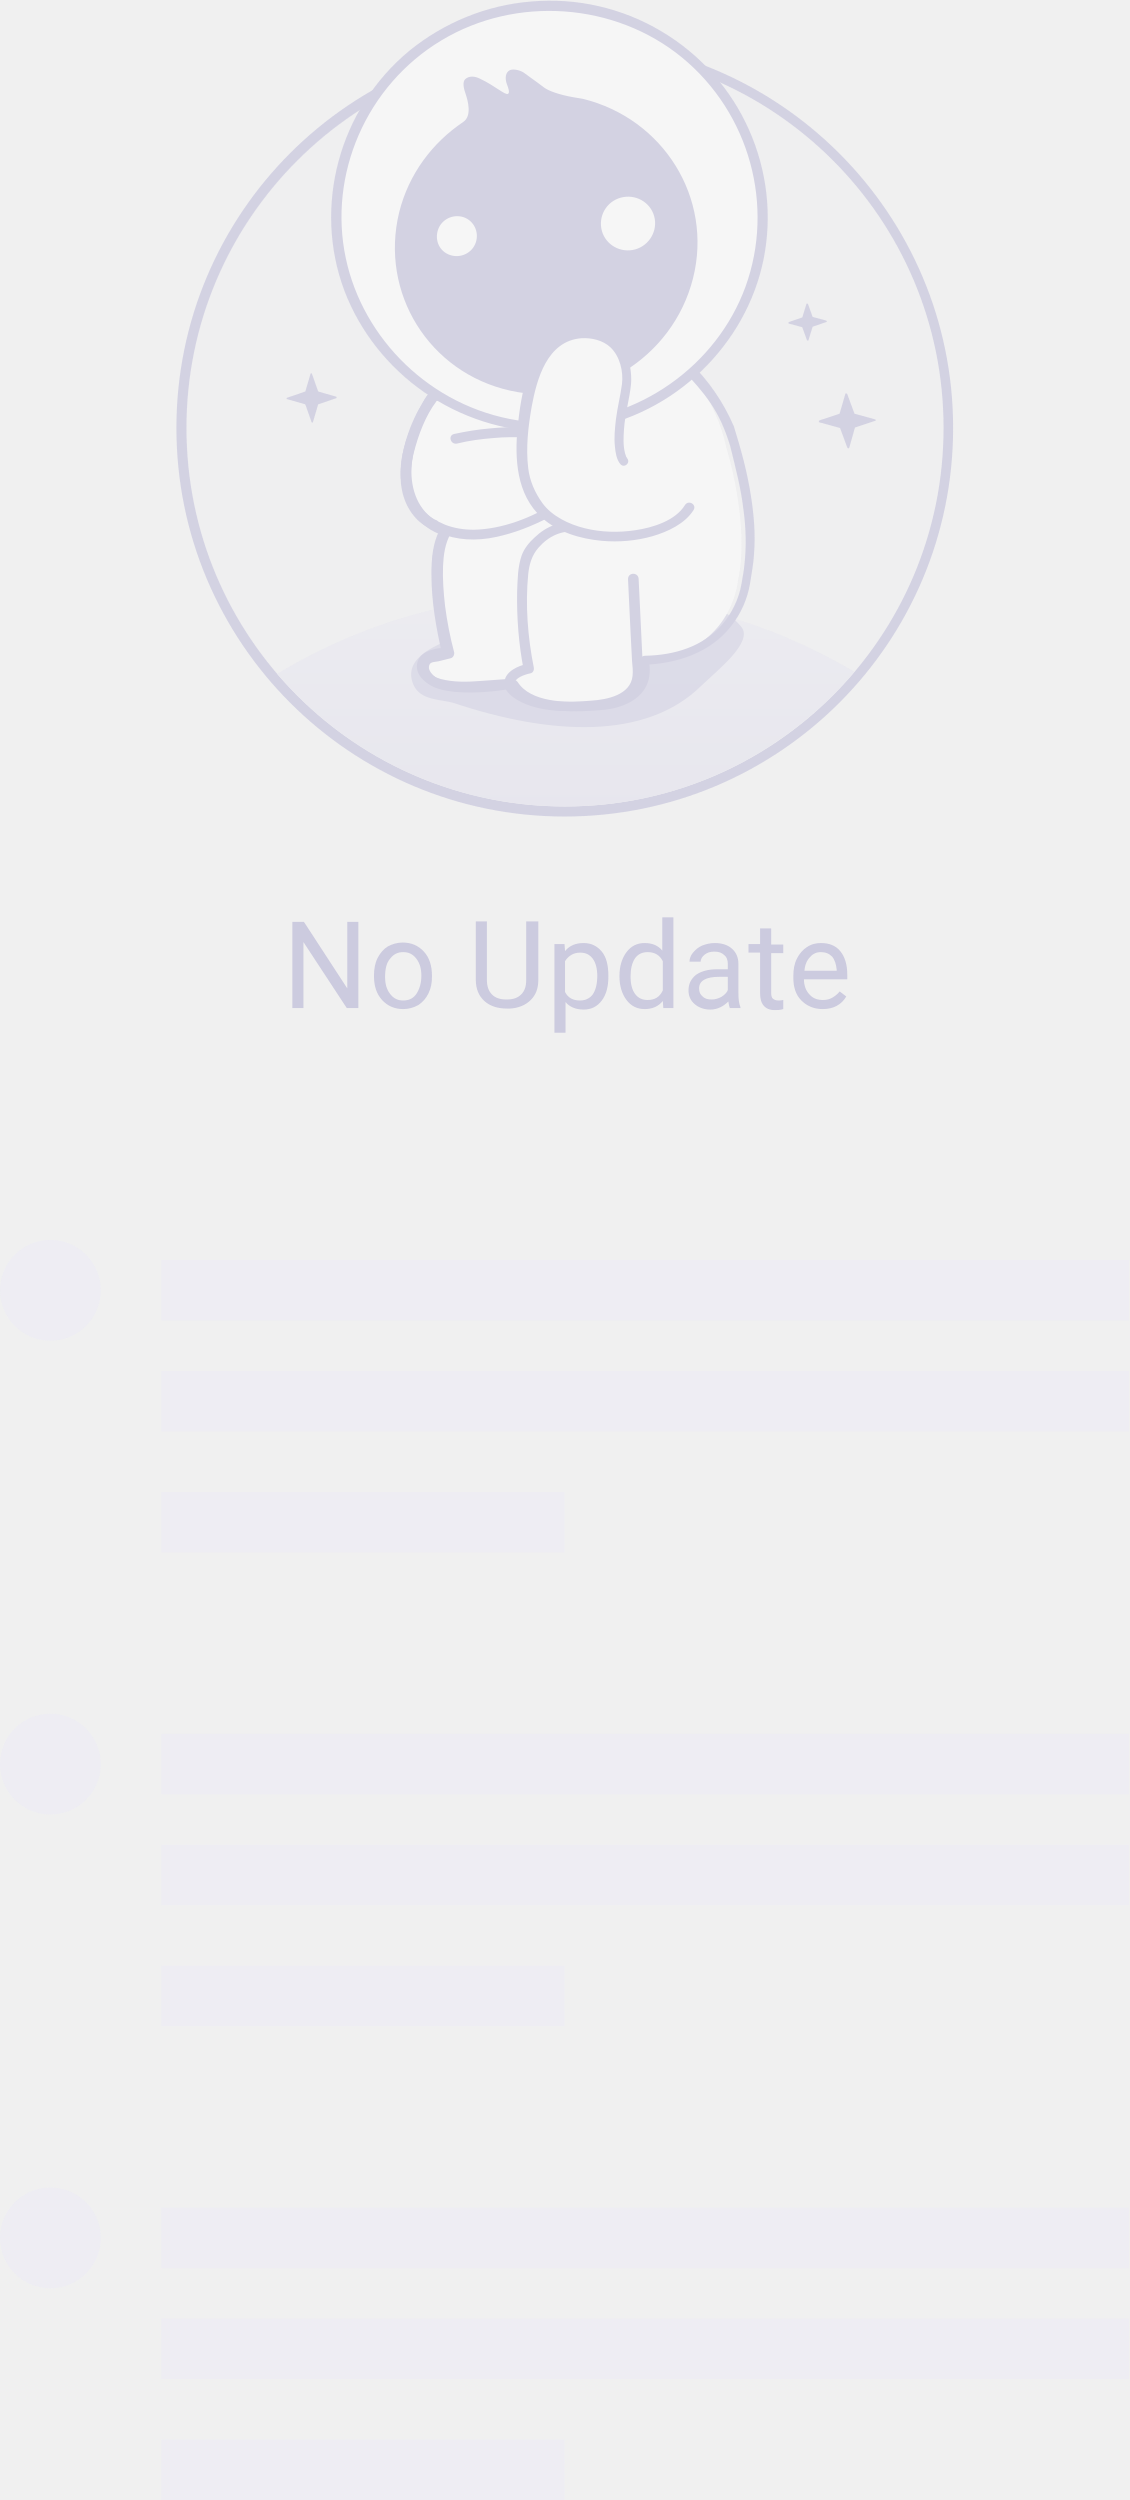
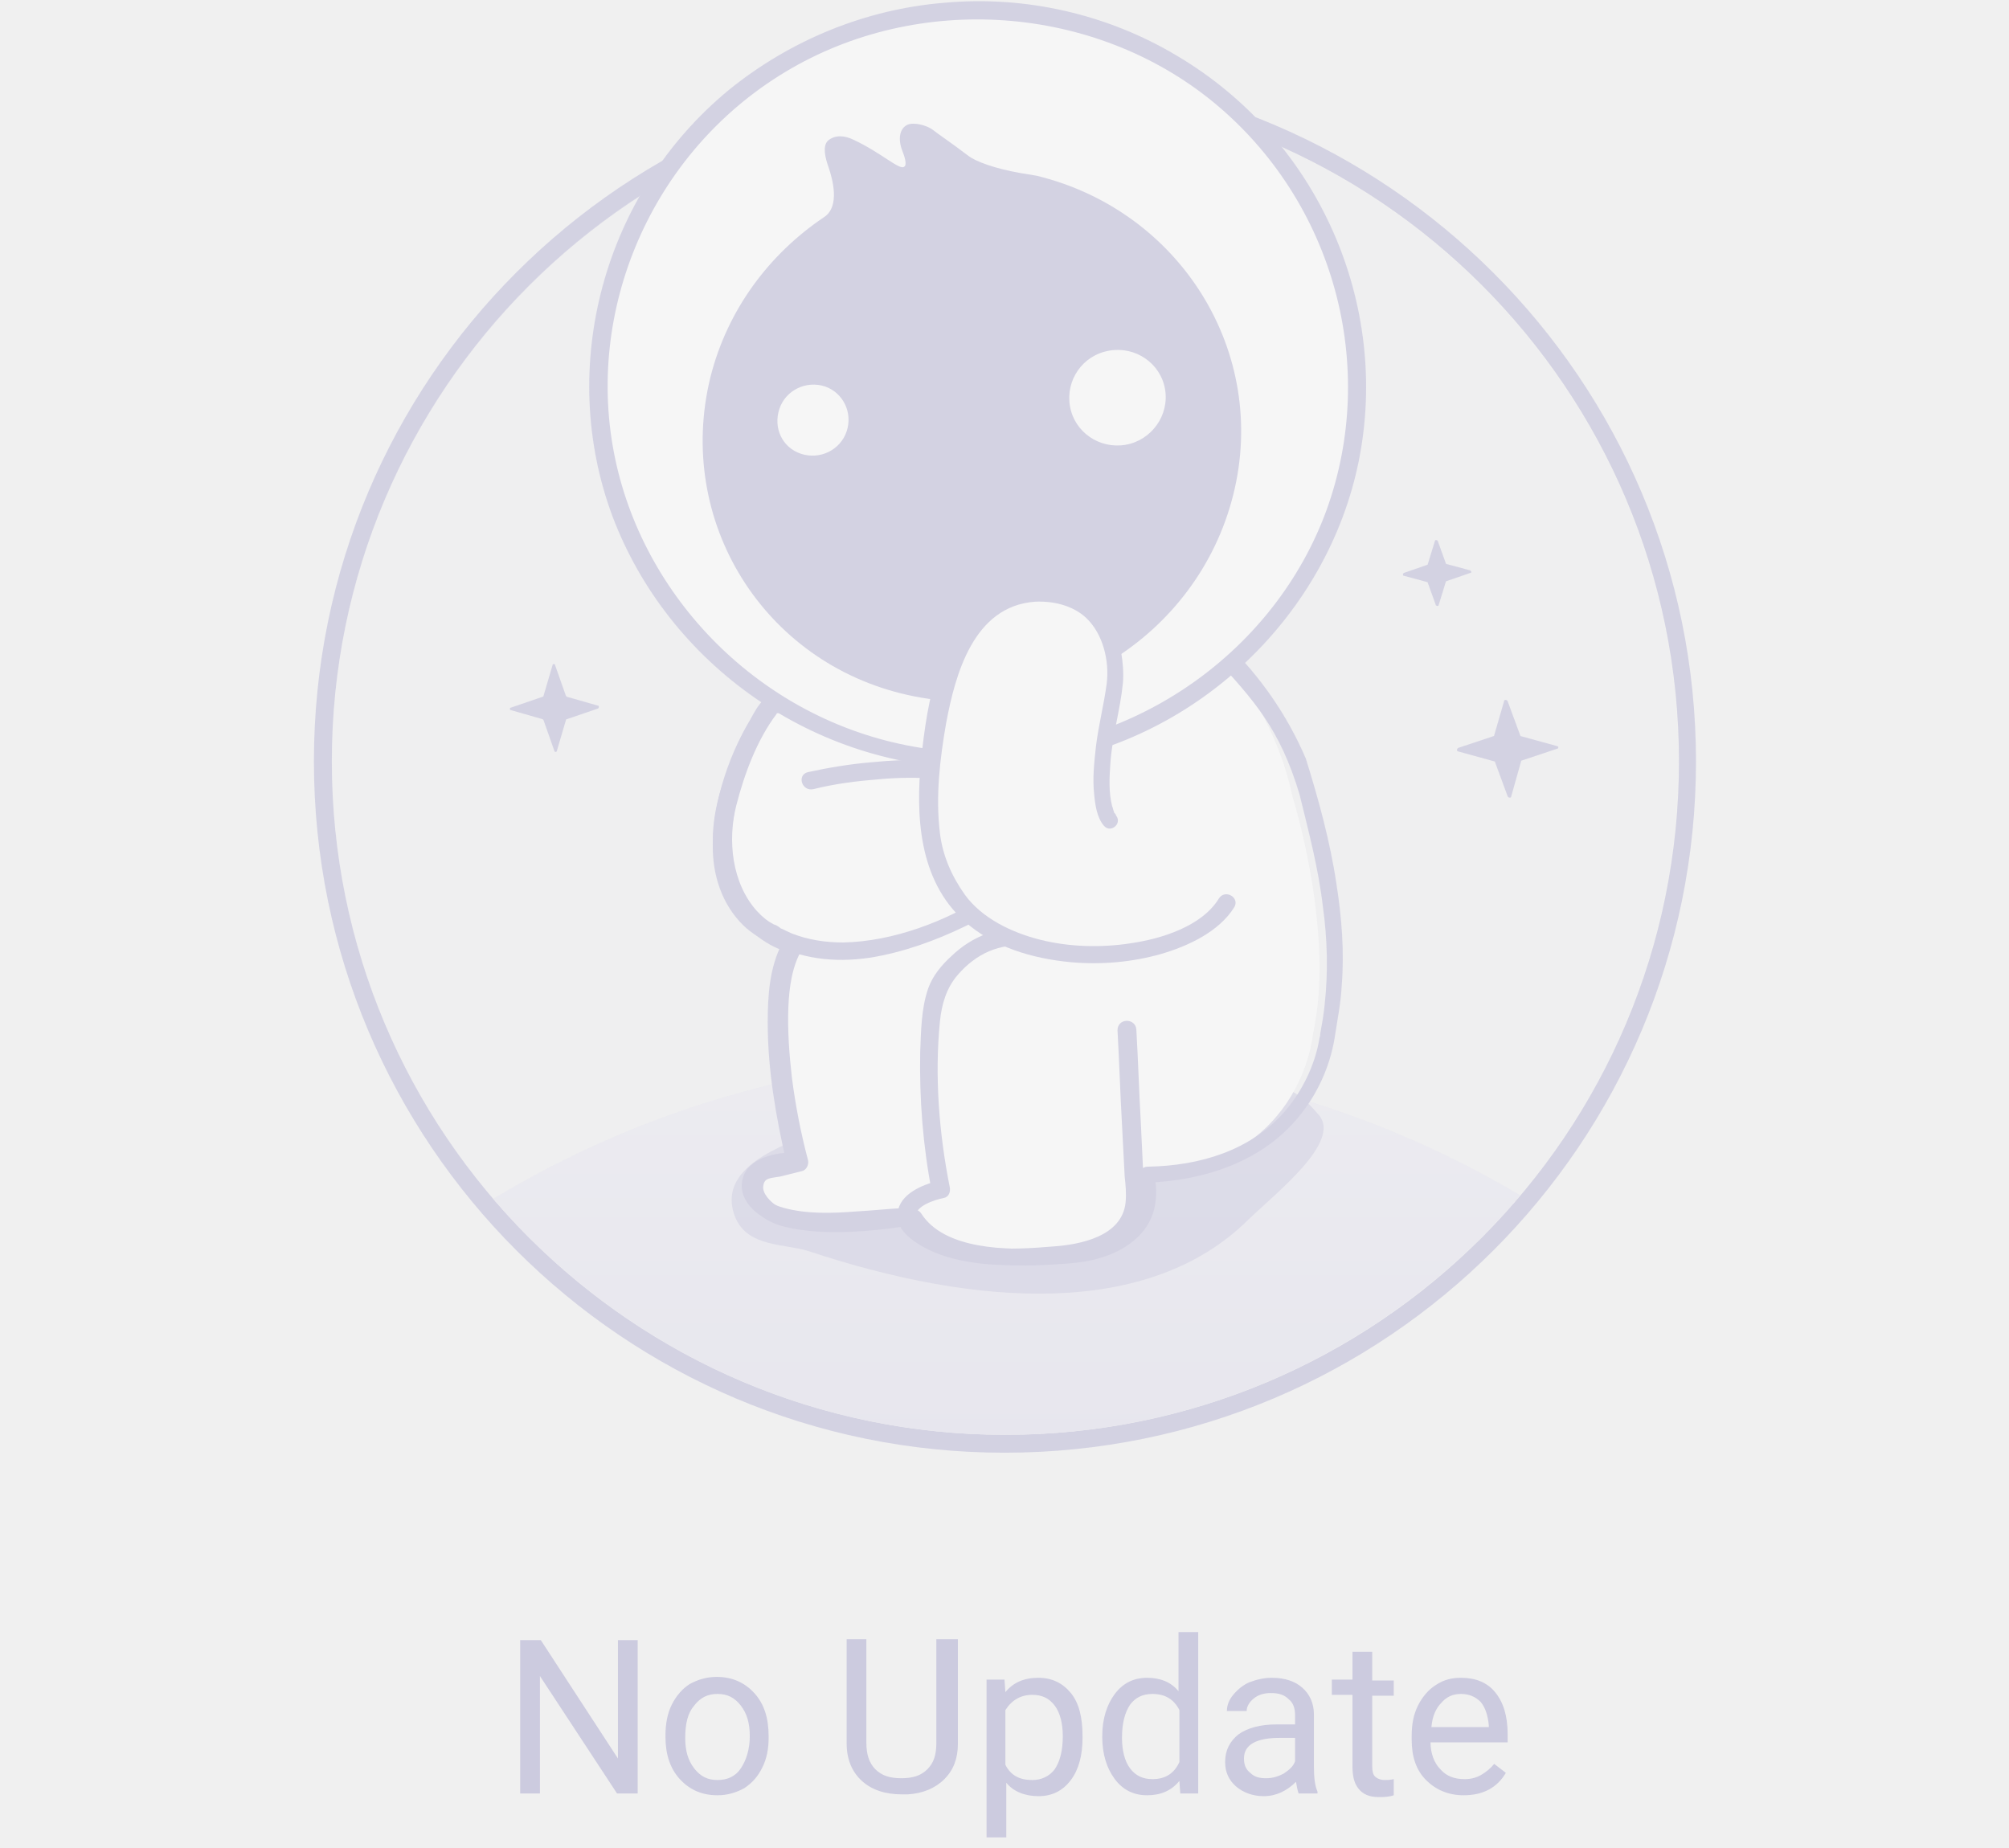
- <svg xmlns="http://www.w3.org/2000/svg" version="1.1" id="Layer_1" x="0px" y="0px" viewBox="0 0 224 496" style="enable-background:new 0 0 224 496;" xml:space="preserve">
+ <svg xmlns="http://www.w3.org/2000/svg" version="1.1" id="Layer_1" x="0px" y="0px" viewBox="0 0 224 206" style="enable-background:new 0 0 224 206;" xml:space="preserve">
  <style type="text/css">
	.st0{opacity:0.4;}
	.st1{fill-rule:evenodd;clip-rule:evenodd;fill:#A8A5CE;}
- 	.st2{opacity:0.17;fill:#DCDBEC;}
+ 	.st2{fill:#DCDBEC;fill-opacity:0.17;}
	.st3{fill-rule:evenodd;clip-rule:evenodd;fill:#D6D4E8;}
- 	.st4{opacity:0.4;fill-rule:evenodd;clip-rule:evenodd;fill:url(#SVGID_1_);}
- 	.st5{opacity:0.6;fill:#A8A5CE;}
+ 	.st4{fill-rule:evenodd;clip-rule:evenodd;fill:url(#SVGID_1_);fill-opacity:0.4;}
+ 	.st5{fill:#A8A5CE;fill-opacity:0.6;}
	.st6{fill:#FFFFFF;}
	.st7{fill:#A8A5CE;}
- 	.st8{opacity:0.5;fill:#EBEAF6;enable-background:new    ;}
- 	.st9{opacity:0.5;}
+ 	.st8{opacity:0.5;}
</style>
  <g class="st0">
    <path class="st1" d="M189.1,84.9c0,42.6-34.5,77.1-77.1,77.1C69.5,162,35,127.5,35,84.9c0-42.6,34.5-77.1,77.1-77.1   C154.6,7.9,189.1,42.4,189.1,84.9z M112.1,160c41.5,0,75.1-33.6,75.1-75.1c0-41.5-33.6-75.1-75.1-75.1C70.6,9.9,37,43.5,37,84.9   C37,126.4,70.6,160,112.1,160z" />
-     <ellipse transform="matrix(0.7071 -0.7071 0.7071 0.7071 -27.2383 104.1175)" class="st2" cx="112.1" cy="84.9" rx="75.1" ry="75.1" />
+     <path class="st2" d="M187.1,84.9c0,41.5-33.6,75.1-75.1,75.1C70.6,160,37,126.4,37,84.9c0-41.5,33.6-75.1,75.1-75.1   C153.5,9.9,187.1,43.5,187.1,84.9z" />
    <path class="st3" d="M169.5,133.3c-13.8,16.3-34.4,26.7-57.4,26.7c-22.8,0-43.3-10.2-57.1-26.3c16.7-10.1,36.4-15.9,57.6-15.9   C133.5,117.8,153,123.5,169.5,133.3z" />
-     <linearGradient id="SVGID_1_" gradientUnits="userSpaceOnUse" x1="112.241" y1="379.499" x2="112.241" y2="324.795" gradientTransform="matrix(1 0 0 -1 0 497.2813)">
+     <linearGradient id="SVGID_1_" gradientUnits="userSpaceOnUse" x1="112.241" y1="89.499" x2="112.241" y2="34.795" gradientTransform="matrix(1 0 0 -1 0 207.2813)">
      <stop offset="0" style="stop-color:#FFFFFF" />
      <stop offset="1" style="stop-color:#FFFFFF;stop-opacity:0" />
    </linearGradient>
    <path class="st4" d="M169.5,133.3c-13.8,16.3-34.4,26.7-57.4,26.7c-22.8,0-43.3-10.2-57.1-26.3c16.7-10.1,36.4-15.9,57.6-15.9   C133.5,117.8,153,123.5,169.5,133.3z" />
    <path class="st5" d="M131.5,119.6c9.8,0.9,12.1,0.6,15.6,4.8c2.4,3-4.8,8.6-7.9,11.6c-11.1,11-30.2,9.8-49.1,3.5   c-2.5-0.8-6.7-0.4-8.1-3.7c-2.3-5.6,5.3-8.1,9.1-9.6c4.6-1.9,9.6-3,14.6-3.2C105.6,123,121.6,118.7,131.5,119.6z" />
    <path class="st6" d="M136,72.6c0,0,6.2,6.9,8.1,16.2c0,0,4.8,15.1,2.3,26.5c0,0-1.3,15.4-19.8,15.7c0,0,2.3,6.7-6.3,8.6   c0,0-15.4,2.5-19.3-3.9c0,0-11.8,2-15.6-0.8c0,0-3.3-2.5-0.7-4.4l4-0.9c0,0-4.6-17.2-0.6-23.9c0,0-9.9-2.7-7.3-15.5   c0,0,2.1-7.5,4.9-10.8L136,72.6z" />
    <path class="st7" d="M136.7,71.7c3.8,3.7,6.8,8,8.9,12.9c1.4,4.5,2.7,9.2,3.4,13.9c0.6,3.8,0.9,7.6,0.6,11.4   c-0.1,2-0.5,3.9-0.8,5.9c-0.5,3-1.8,6-3.8,8.5c-4.1,5.2-10.7,7.4-17.4,7.6c0.3-0.4,0.7-0.8,1-1.2c0.4,1.3,0.4,2.8,0.1,4.1   c-0.7,2.9-3.3,4.7-6.1,5.5c-1.6,0.5-3.4,0.6-5,0.7c-2.9,0.2-5.8,0.2-8.7-0.3c-3.2-0.5-6.5-1.7-8.2-4.5c0.4,0.1,0.8,0.3,1.2,0.4   c-3.7,0.6-7.6,1-11.3,0.7c-2-0.2-4.2-0.5-5.7-1.7c-1.6-1.3-2.7-3.4-1.3-5.1c1.1-1.4,3.5-1.5,5.2-1.8c-0.2,0.4-0.5,0.8-0.7,1.2   c-0.9-3.3-1.5-6.6-1.9-10c-0.6-4.8-1.2-10.6,1.4-15c0.2,0.5,0.4,0.9,0.6,1.4c-5.4-1.5-8.4-6.8-8.7-11.8c-0.2-3.8,1-7.3,2.5-10.8   c0.4-1.1,0.9-2.1,1.5-3.1c0.4-0.8,1.1-2.3,2-2.8c0.3-0.2,0.6-0.1,0.9-0.2c12.4-1.7,24.9-3.3,37.3-5c4.5-0.6,9-1.2,13.5-1.8   c1.3-0.2,1.9,1.7,0.6,1.9c-10.4,1.4-20.9,2.8-31.3,4.2c-5.8,0.8-11.6,1.6-17.4,2.3c-0.7,0.1-1.4,0.2-2,0.3c-0.2,0-0.4,0-0.6,0.1   c-0.4,0.1,0.1-0.1,0.1,0c-2.2,2.9-3.6,6.7-4.5,10.2c-1,3.9-0.5,8.7,2.3,11.8c1.2,1.3,3,2.5,4.4,2.9c0.6,0.2,0.9,0.9,0.6,1.4   c-1.1,1.9-1.4,4.2-1.5,6.4c-0.1,2.6,0.1,5.3,0.4,7.9c0.4,3.1,1,6.2,1.8,9.2c0.1,0.5-0.2,1.1-0.7,1.2c-0.8,0.2-1.6,0.4-2.4,0.6   c-1.1,0.2-1.8,0.1-1.9,1.1c-0.1,0.8,0.8,1.7,1.4,2.1c0.7,0.5,1.8,0.8,2.7,0.9c4,0.7,8.3,0.3,12.3-0.4c0.5-0.1,0.9,0,1.2,0.4   c2.6,4.1,9.6,4.1,14.1,3.9c3.5-0.2,8.6-0.4,10.1-4.2c0.5-1.2,0.5-2.6,0.1-3.7c-0.2-0.6,0.3-1.2,1-1.2c5.8-0.1,11.4-1.8,15.2-6.1   c2-2.3,3.4-5.2,3.9-8.1c0-0.2,0.1-0.3,0.1-0.5c0-0.2,0,0.2,0-0.1c0.2-1.1,0.4-2.2,0.5-3.3c0.4-3.6,0.3-7.3-0.2-10.9   c-0.5-4.3-1.6-8.4-2.6-12.5c-2.2-7.4-5.2-10.6-9.4-15.2C134.4,72.2,135.8,70.8,136.7,71.7z" />
    <path class="st6" d="M109.2,84.8c-23.4,0.1-42.4-18.6-42.5-41.7C66.6,20,85.5,1.2,108.9,1.1c23.4-0.1,42.4,18.6,42.5,41.7   C151.4,65.9,132.6,84.7,109.2,84.8z" />
    <path class="st7" d="M109.2,85.7c-18.5,0-34.7-11.7-40.9-28.1C62.1,41,67.2,21.6,81.3,10c6.8-5.5,15.2-9,24.1-9.7   c9-0.8,18.1,1.3,25.8,5.9c15.9,9.4,23.8,27.8,20.3,45.2c-3.4,16.9-17.6,31-35.6,33.8C113.7,85.5,111.4,85.7,109.2,85.7   c-1.3,0-1.3-1.9,0-1.9c17.5-0.1,33-11.3,38.7-26.9c5.8-16,0.9-34.4-12.6-45.5C122,0.5,102.4-0.9,87.6,8c-15,9-22.5,26.7-19,43.2   c3.4,16.1,16.9,29.5,34.1,32.2c2.2,0.3,4.4,0.5,6.5,0.5C110.5,83.8,110.5,85.7,109.2,85.7z" />
    <path class="st7" d="M137.5,55.2c-4,15.9-20.2,25.9-36.3,22.3c-16.1-3.6-25.9-19.4-22-35.4c1.9-7.6,6.6-13.8,12.7-17.9l0,0   c1.8-1.2,0.9-4.3,0.5-5.5c-0.4-1.1-0.7-2.4-0.1-3c0.8-0.7,1.9-0.6,2.9-0.1c3,1.4,5.1,3.4,5.6,3c0.4-0.2,0-1.3-0.2-1.8   c-0.5-1.3-0.3-2.5,0.6-2.9c0.8-0.3,2.1,0.1,2.7,0.5c0.9,0.7,2,1.4,4.1,3c0.8,0.6,2.9,1.4,5.8,1.9c0,0,0,0,0,0   c0.6,0.1,1.2,0.2,1.8,0.3C131.6,23.5,141.5,39.3,137.5,55.2z M92,43.1c-2.1-0.7-4.4,0.4-5.1,2.5c-0.7,2.1,0.3,4.3,2.4,5   c2.1,0.7,4.4-0.4,5.1-2.5C95.1,46,94,43.8,92,43.1z M129.9,43.4c-0.5-2.9-3.3-4.8-6.2-4.3c-3,0.5-4.9,3.3-4.4,6.2   c0.5,2.9,3.3,4.8,6.2,4.3C128.4,49.1,130.4,46.3,129.9,43.4z" />
    <path class="st7" d="M86.5,79.4c-2.5,3.5-4.2,8-4.8,12.3c-0.4,2.9-0.2,6.1,1.5,8.6c0.8,1.2,1.8,2.1,3.1,2.8c0.1,0,0.2,0.1,0.3,0.1   c-0.6-0.3,0.4,0.2,0.4,0.3c0.4,0.2,0.9,0.4,1.3,0.6c1.8,0.7,3.7,1,5.7,1c5.6-0.1,11.6-2.4,16.2-5.4c2.5-1.6,4.7-4.6,3.7-7.6   c-0.4-1.1-1.1-2.1-2-3c-0.3-0.3-0.6-0.5-0.9-0.8c-0.1,0-0.4-0.3-0.3-0.2c0.1,0.1-0.1,0-0.1,0c-1.8-0.9-4.1-1.2-6.1-1.3   c-2.2-0.1-4.4-0.1-6.5,0.1c-2.5,0.2-4.9,0.5-7.3,1.1c-1.3,0.3-1.9-1.6-0.6-1.9c2.3-0.5,4.7-0.9,7.1-1.1c4.2-0.4,8.7-0.5,12.7,0.8   c2.2,0.7,3.9,2.2,5,4.1c2,3.4,1.1,7-1.6,9.7c-1.6,1.6-3.6,2.7-5.7,3.7c-3.3,1.6-6.9,2.9-10.6,3.5c-4.1,0.6-7.7,0.1-11.3-1.7   c-1.2-0.6-2.3-1.3-3.2-2.3c-2.3-2.5-3.2-5.9-3-9.3c0.2-5.1,2.3-10.8,5.3-15C85.4,77.3,87.2,78.3,86.5,79.4z" />
    <path class="st7" d="M126.7,114.8c0.2,3.4,0.3,6.9,0.5,10.4c0.1,2.1,0.2,4.2,0.3,6.3c0.1,1.3,0.2,2.7-0.2,4   c-1.4,4.1-6.3,5.1-10.3,5.4c-4.8,0.4-11,0.4-15.1-2.5c-1.1-0.8-2-1.8-1.8-3.2c0.2-2,2.7-3.1,4.5-3.5c-0.2,0.4-0.5,0.8-0.7,1.2   c-1-5.1-1.4-10.4-1.3-15.6c0.1-2.3,0.1-4.8,0.9-7.1c0.5-1.4,1.5-2.6,2.6-3.6c2.3-2.2,5.3-3.4,8.6-3c1.3,0.1,1.3,2.1,0,1.9   c-3.3-0.4-5.9,0.9-7.9,3.2c-1.3,1.5-1.8,3.3-2,5.2c-0.6,6.1-0.1,12.5,1.1,18.5c0.1,0.5-0.1,1.1-0.7,1.2c-1,0.2-3.2,0.9-3.1,2.1   c0,0.2,0.2,0.5,0.3,0.7c-0.1-0.1-0.1-0.2,0,0c0.3,0.3,0.5,0.5,0.7,0.6c3.9,2.6,9.7,2.4,14.3,2c3-0.2,7.7-1.1,8.1-4.9   c0.1-1,0-2-0.1-2.9c-0.1-1.9-0.2-3.9-0.3-5.8c-0.2-3.5-0.3-7-0.5-10.5C124.6,113.5,126.6,113.5,126.7,114.8z" />
    <path class="st7" d="M101,136.6c-4.7,0.4-10.2,1.4-14.7-0.3c-2.3-0.8-4.4-3-3.3-5.4c0.9-1.9,3.7-2.4,5.7-2.4   c-0.3,0.4-0.6,0.8-1,1.2c-1.2-5.2-2.1-10.4-2.1-15.7c0-3,0.2-6.1,1.6-8.8c0.5-1.1,2.3-0.2,1.7,1c-1.2,2.5-1.3,5.5-1.3,8.2   c0,5,0.9,10,2,14.9c0.1,0.6-0.3,1.2-1,1.2c-1.1,0-3.4,0.1-3.9,1.3c-0.1,0.2-0.1,1.1-0.1,0.5c0,0.1,0,0.1,0,0.2   c0-0.1,0.1,0.4,0.1,0.4c0.4,0.9,1.6,1.5,2.7,1.8c2.6,0.7,5.4,0.6,8,0.4c1.8-0.1,3.7-0.3,5.5-0.4C102.3,134.6,102.3,136.5,101,136.6   z" />
    <path class="st6" d="M123.8,91.4c0,0-2.2-2.4,0.6-15.2c0,0,1-7.9-5.9-9.8c0,0-8.5-3.1-12.8,8.4c0,0-5.2,17.5,0.4,24.5   c0,0,3.4,7.1,16.6,7c3.4,0,6.7-0.7,9.7-2.2c1.7-0.9,3.5-2,4.3-3.5" />
    <path class="st7" d="M123.1,92.1c-0.8-0.9-1-2.4-1.1-3.5c-0.2-1.8,0-3.6,0.2-5.4c0.3-2.4,0.9-4.7,1.2-7c0.3-2.5-0.4-5.5-2.3-7.3   c-1.5-1.4-3.7-1.9-5.7-1.8c-6.9,0.5-8.9,8.2-9.9,13.5c-0.7,4-1.2,8.2-0.7,12.3c0.3,2.5,1.3,4.8,2.8,6.9c1.9,2.6,5.2,4.2,8.4,5   c3.2,0.8,6.7,0.9,10,0.4c3.5-0.5,8-1.9,9.9-5c0.7-1.1,2.4-0.1,1.7,1c-1.7,2.7-5.1,4.3-8.2,5.2c-3.2,0.9-6.6,1.2-10,0.9   c-4.3-0.4-8.7-1.7-11.9-4.6c-5.1-4.6-5.4-11.8-4.8-18c0.7-6.4,1.9-15.2,8.6-18.5c2.2-1.1,4.8-1.3,7.1-0.7c3.6,1,6,3.7,6.6,7.2   c0.2,1.1,0.3,2.4,0.2,3.5c-0.3,3-1.2,5.9-1.4,9c-0.1,1.5-0.2,3.1,0.2,4.7c0.1,0.2,0.1,0.4,0.2,0.6c0.1,0.3,0,0.1,0.1,0.2   c0.1,0.1,0.3,0.4,0,0.1C125.3,91.7,123.9,93,123.1,92.1z" />
    <path class="st7" d="M173.6,83.5l-3.9,1.3c-0.1,0-0.1,0.1-0.1,0.1l-1.1,3.9c0,0.2-0.3,0.2-0.4,0l-1.4-3.8c0-0.1-0.1-0.1-0.1-0.1   l-4-1.1c-0.2,0-0.2-0.3,0-0.4l3.9-1.3c0.1,0,0.1-0.1,0.1-0.1l1.1-3.8c0-0.2,0.3-0.2,0.4,0l1.4,3.8c0,0.1,0.1,0.1,0.1,0.1l4,1.1   C173.8,83.2,173.8,83.5,173.6,83.5z" />
    <path class="st7" d="M66.7,79l-3.5,1.2c-0.1,0-0.1,0.1-0.1,0.1l-1,3.4c0,0.2-0.3,0.2-0.3,0l-1.2-3.4c0,0-0.1-0.1-0.1-0.1l-3.5-1   c-0.2,0-0.2-0.3,0-0.3l3.5-1.2c0.1,0,0.1-0.1,0.1-0.1l1-3.4c0-0.2,0.3-0.2,0.3,0l1.2,3.4c0,0,0.1,0.1,0.1,0.1l3.5,1   C66.8,78.7,66.8,78.9,66.7,79z" />
    <path class="st7" d="M163.9,63.9l-2.6,0.9c0,0-0.1,0-0.1,0.1l-0.8,2.6c0,0.1-0.2,0.1-0.3,0l-0.9-2.5c0,0,0-0.1-0.1-0.1l-2.6-0.7   c-0.1,0-0.1-0.2,0-0.3l2.6-0.9c0,0,0.1,0,0.1-0.1l0.8-2.6c0-0.1,0.2-0.1,0.3,0l0.9,2.5c0,0,0,0.1,0.1,0.1l2.6,0.7   C164.1,63.7,164.1,63.9,163.9,63.9z" />
  </g>
-   <circle class="st8" cx="10" cy="256" r="10" />
-   <rect x="32" y="250" class="st8" width="192" height="12" />
-   <rect x="32" y="272" class="st8" width="192" height="12" />
-   <rect x="32" y="296" class="st8" width="80" height="12" />
-   <circle class="st8" cx="10" cy="350" r="10" />
-   <rect x="32" y="344" class="st8" width="192" height="12" />
-   <rect x="32" y="366" class="st8" width="192" height="12" />
-   <rect x="32" y="390" class="st8" width="80" height="12" />
-   <circle class="st8" cx="10" cy="444" r="10" />
-   <rect x="32" y="438" class="st8" width="192" height="12" />
-   <rect x="32" y="460" class="st8" width="192" height="12" />
-   <rect x="32" y="484" class="st8" width="80" height="12" />
-   <g class="st9">
+   <g class="st8">
    <path class="st7" d="M71.1,200h-2.3l-8.6-13.1V200H58v-17.1h2.3l8.6,13.2v-13.2h2.2V200z M74.2,193.5c0-1.2,0.2-2.4,0.7-3.4   c0.5-1,1.2-1.8,2-2.3c0.9-0.5,1.9-0.8,3-0.8c1.7,0,3.1,0.6,4.2,1.8c1.1,1.2,1.6,2.8,1.6,4.8v0.2c0,1.2-0.2,2.3-0.7,3.3   c-0.5,1-1.1,1.7-2,2.3c-0.9,0.5-1.9,0.8-3,0.8c-1.7,0-3.1-0.6-4.2-1.8c-1.1-1.2-1.6-2.8-1.6-4.7V193.5z M76.4,193.8   c0,1.4,0.3,2.5,1,3.4c0.7,0.9,1.5,1.3,2.6,1.3c1.1,0,2-0.4,2.6-1.3c0.6-0.9,1-2.1,1-3.6c0-1.4-0.3-2.5-1-3.4   c-0.7-0.9-1.5-1.3-2.6-1.3c-1.1,0-1.9,0.4-2.6,1.3C76.7,191,76.4,192.2,76.4,193.8z M106.8,182.9v11.6c0,1.6-0.5,2.9-1.5,3.9   c-1,1-2.4,1.6-4.1,1.7l-0.6,0c-1.9,0-3.4-0.5-4.5-1.5c-1.1-1-1.7-2.4-1.7-4.2v-11.6h2.2v11.6c0,1.2,0.3,2.2,1,2.9   c0.7,0.7,1.6,1,2.9,1c1.3,0,2.2-0.3,2.9-1c0.7-0.7,1-1.6,1-2.9v-11.6H106.8z M120.7,193.8c0,1.9-0.4,3.5-1.3,4.7   c-0.9,1.2-2.1,1.8-3.6,1.8c-1.5,0-2.8-0.5-3.6-1.5v6.1H110v-17.6h2l0.1,1.4c0.9-1.1,2.1-1.6,3.7-1.6c1.5,0,2.7,0.6,3.6,1.7   c0.9,1.1,1.3,2.7,1.3,4.8V193.8z M118.5,193.6c0-1.4-0.3-2.6-0.9-3.4c-0.6-0.8-1.4-1.2-2.5-1.2c-1.3,0-2.3,0.6-3,1.7v6.1   c0.6,1.2,1.6,1.7,3,1.7c1,0,1.9-0.4,2.5-1.2C118.2,196.4,118.5,195.2,118.5,193.6z M122.9,193.6c0-1.9,0.5-3.5,1.4-4.7   c0.9-1.2,2.1-1.8,3.6-1.8c1.5,0,2.7,0.5,3.5,1.5V182h2.2v18h-2l-0.1-1.4c-0.9,1.1-2.1,1.6-3.6,1.6c-1.5,0-2.7-0.6-3.6-1.8   c-0.9-1.2-1.4-2.8-1.4-4.7V193.6z M125.1,193.8c0,1.4,0.3,2.6,0.9,3.4c0.6,0.8,1.4,1.2,2.5,1.2c1.4,0,2.4-0.6,3-1.9v-5.8   c-0.6-1.2-1.6-1.8-3-1.8c-1.1,0-1.9,0.4-2.5,1.2C125.4,191,125.1,192.2,125.1,193.8z M144.8,200c-0.1-0.2-0.2-0.7-0.3-1.3   c-1,1-2.2,1.6-3.6,1.6c-1.2,0-2.3-0.4-3.1-1.1c-0.8-0.7-1.2-1.6-1.2-2.7c0-1.3,0.5-2.3,1.5-3.1c1-0.7,2.4-1.1,4.2-1.1h2.1v-1   c0-0.8-0.2-1.4-0.7-1.8c-0.5-0.5-1.1-0.7-2-0.7c-0.8,0-1.4,0.2-1.9,0.6c-0.5,0.4-0.8,0.9-0.8,1.4h-2.2c0-0.6,0.2-1.2,0.7-1.8   c0.5-0.6,1.1-1.1,1.8-1.4c0.8-0.3,1.6-0.5,2.5-0.5c1.5,0,2.6,0.4,3.4,1.1c0.8,0.7,1.3,1.7,1.3,3v5.8c0,1.2,0.1,2.1,0.4,2.8v0.2   H144.8z M141.2,198.3c0.7,0,1.3-0.2,1.9-0.5c0.6-0.4,1.1-0.8,1.3-1.4v-2.6h-1.7c-2.7,0-4,0.8-4,2.3c0,0.7,0.2,1.2,0.7,1.6   C139.9,198.2,140.5,198.3,141.2,198.3z M153,184.3v3.1h2.4v1.7H153v7.9c0,0.5,0.1,0.9,0.3,1.1c0.2,0.2,0.6,0.4,1.1,0.4   c0.2,0,0.6,0,1-0.1v1.8c-0.6,0.2-1.1,0.2-1.7,0.2c-1,0-1.7-0.3-2.2-0.9c-0.5-0.6-0.7-1.4-0.7-2.5V189h-2.3v-1.7h2.3v-3.1H153z    M163.2,200.2c-1.7,0-3.1-0.6-4.2-1.7c-1.1-1.1-1.6-2.6-1.6-4.5v-0.4c0-1.3,0.2-2.4,0.7-3.4c0.5-1,1.2-1.8,2-2.3   c0.9-0.6,1.8-0.8,2.8-0.8c1.6,0,2.9,0.5,3.8,1.6c0.9,1.1,1.4,2.6,1.4,4.7v0.9h-8.6c0,1.2,0.4,2.3,1.1,3c0.7,0.8,1.6,1.1,2.7,1.1   c0.8,0,1.4-0.2,1.9-0.5c0.5-0.3,1-0.7,1.4-1.2l1.3,1C166.9,199.4,165.3,200.2,163.2,200.2z M162.9,188.9c-0.9,0-1.6,0.3-2.2,1   c-0.6,0.6-1,1.5-1.1,2.7h6.4v-0.2c-0.1-1.1-0.4-2-0.9-2.6C164.5,189.2,163.8,188.9,162.9,188.9z" />
  </g>
</svg>
